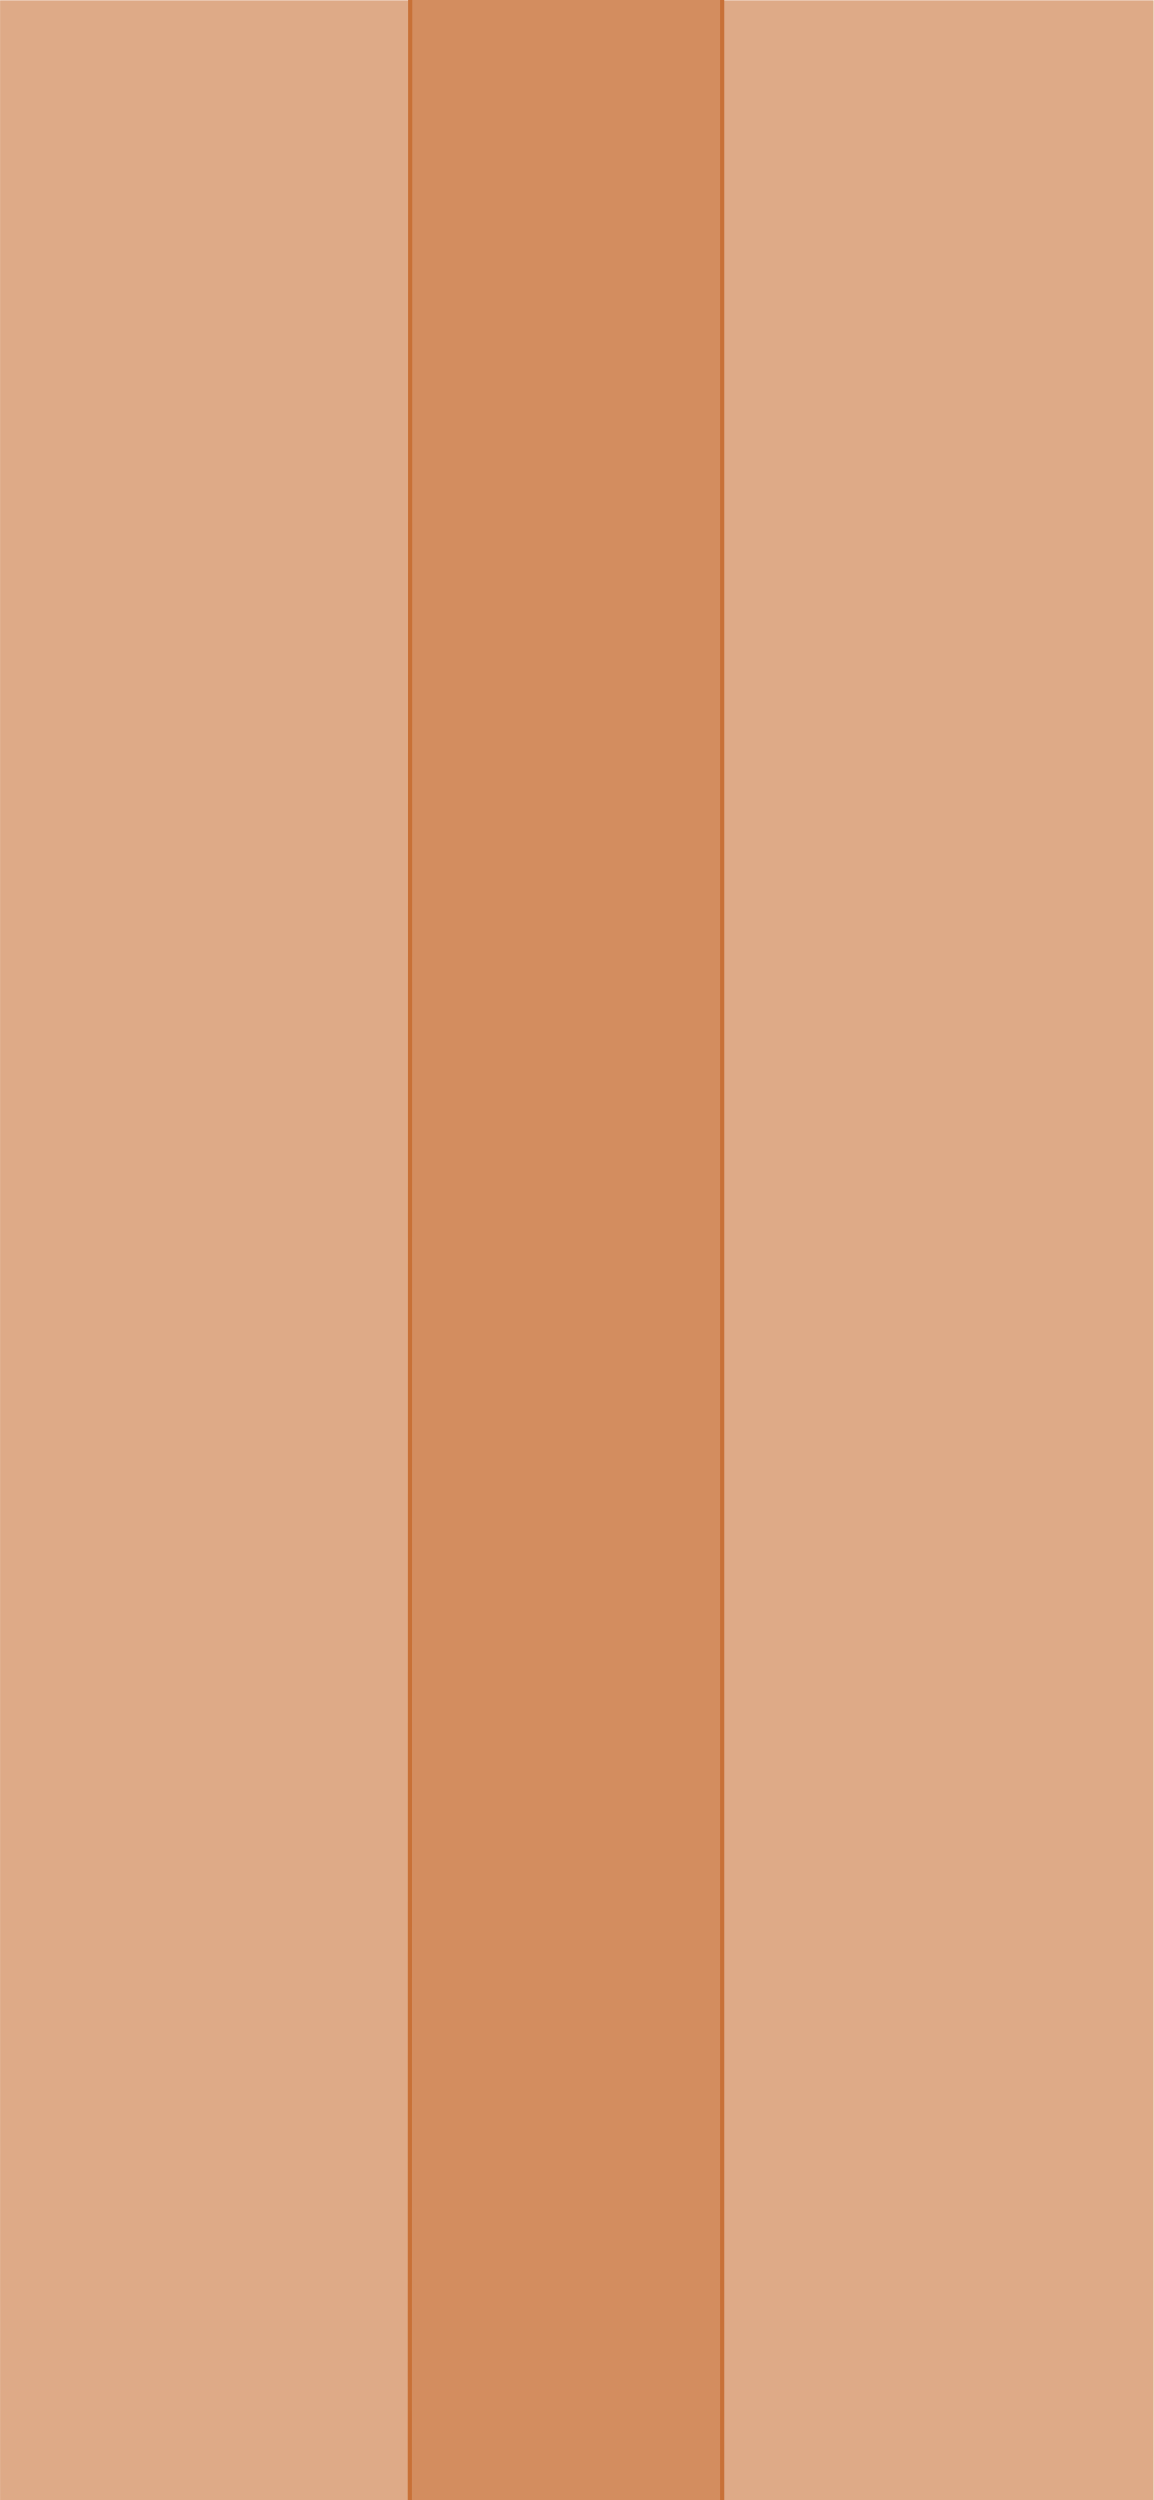
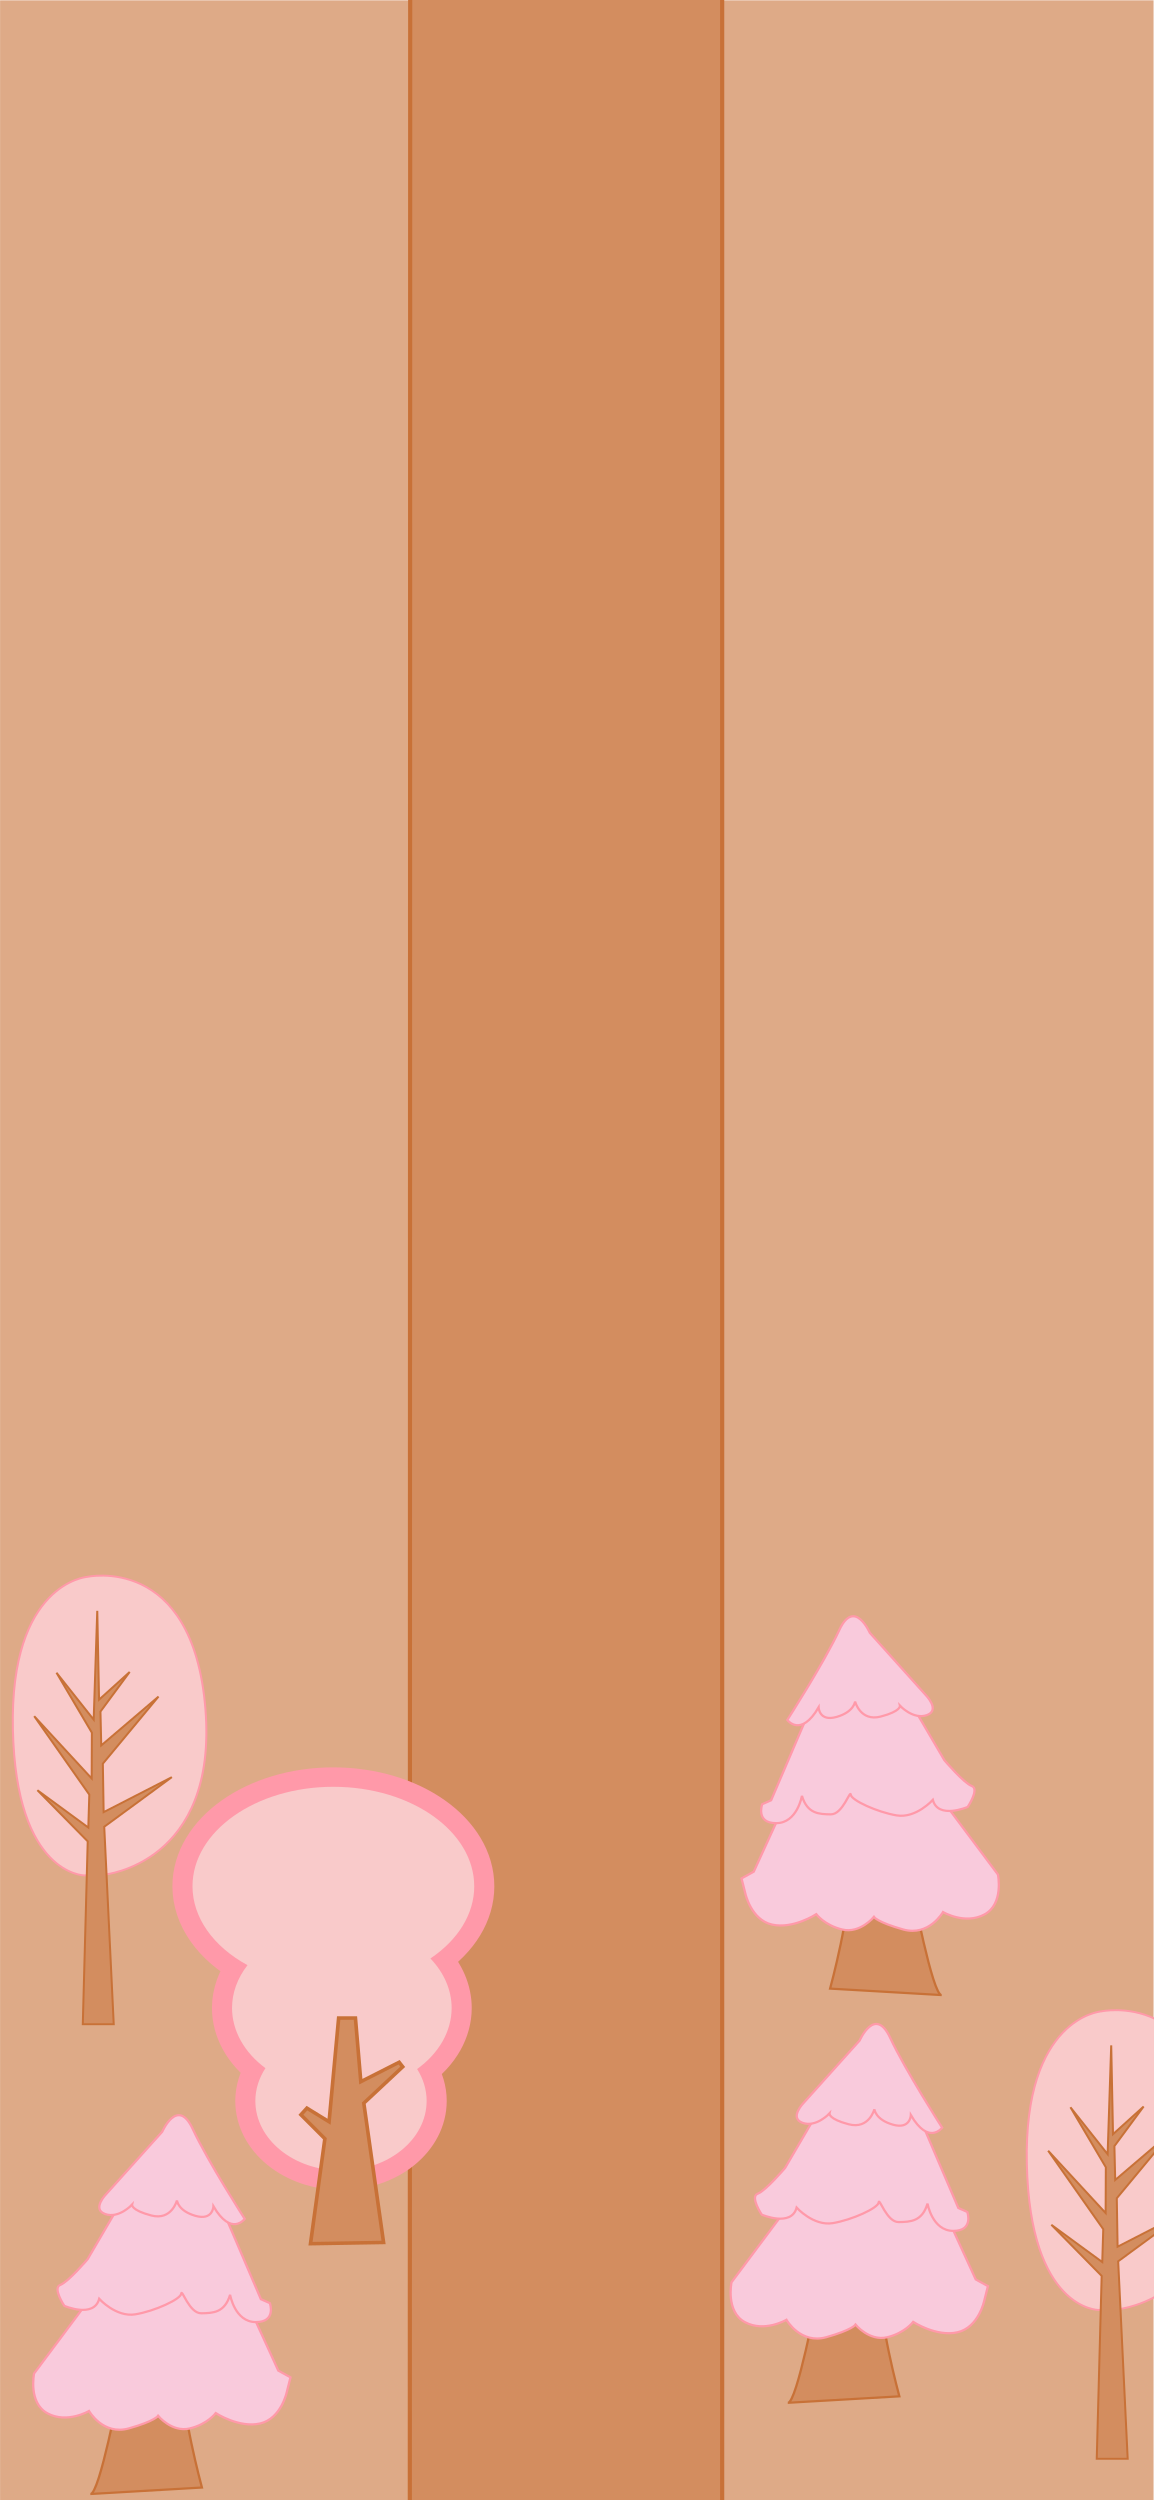
<svg xmlns="http://www.w3.org/2000/svg" width="430" height="932" viewBox="0 0 430 932" version="1.1" id="SVGRoot">
  <defs id="defs10">
    <marker style="overflow:visible" id="DotL" refX="0" refY="0" orient="auto">
      <path transform="matrix(0.8,0,0,0.8,5.92,0.8)" style="fill-rule:evenodd;stroke:#000000;stroke-width:1pt" d="m -2.5,-1 c 0,2.76 -2.24,5 -5,5 -2.76,0 -5,-2.24 -5,-5 0,-2.76 2.24,-5 5,-5 2.76,0 5,2.24 5,5 z" id="path2118" />
    </marker>
    <marker style="overflow:visible" id="Arrow1Lstart" refX="0" refY="0" orient="auto">
      <path transform="matrix(0.8,0,0,0.8,10,0)" style="fill-rule:evenodd;stroke:#000000;stroke-width:1pt" d="M 0,0 5,-5 -12.5,0 5,5 Z" id="path2057" />
    </marker>
    <marker style="overflow:visible" id="DotL-1" refX="0" refY="0" orient="auto">
      <path transform="matrix(0.8,0,0,0.8,5.92,0.8)" style="fill-rule:evenodd;stroke:#000000;stroke-width:1pt" d="m -2.5,-1 c 0,2.76 -2.24,5 -5,5 -2.76,0 -5,-2.24 -5,-5 0,-2.76 2.24,-5 5,-5 2.76,0 5,2.24 5,5 z" id="path2118-2" />
    </marker>
    <marker style="overflow:visible" id="Arrow1Lstart-7" refX="0" refY="0" orient="auto">
      <path transform="matrix(0.8,0,0,0.8,10,0)" style="fill-rule:evenodd;stroke:#000000;stroke-width:1pt" d="M 0,0 5,-5 -12.5,0 5,5 Z" id="path2057-0" />
    </marker>
    <marker style="overflow:visible" id="DotL-5" refX="0.0" refY="0.0" orient="auto">
      <path transform="scale(0.8) translate(7.4, 1)" style="fill-rule:evenodd;stroke:#000000;stroke-width:1.0pt" d="M -2.5,-1.0 C -2.5,1.76 -4.74,4.0 -7.5,4.0 C -10.26,4.0 -12.5,1.76 -12.5,-1.0 C -12.5,-3.76 -10.26,-6.0 -7.5,-6.0 C -4.74,-6.0 -2.5,-3.76 -2.5,-1.0 z " id="path2118-3" />
    </marker>
    <marker style="overflow:visible" id="Arrow1Lstart-5" refX="0.0" refY="0.0" orient="auto">
      <path transform="scale(0.8) translate(12.5,0)" style="fill-rule:evenodd;stroke:#000000;stroke-width:1.0pt" d="M 0.0,0.0 L 5.0,-5.0 L -12.5,0.0 L 5.0,5.0 L 0.0,0.0 z " id="path2057-6" />
    </marker>
    <marker style="overflow:visible" id="DotL-1-1" refX="0.0" refY="0.0" orient="auto">
      <path transform="scale(0.8) translate(7.4, 1)" style="fill-rule:evenodd;stroke:#000000;stroke-width:1.0pt" d="M -2.5,-1.0 C -2.5,1.76 -4.74,4.0 -7.5,4.0 C -10.26,4.0 -12.5,1.76 -12.5,-1.0 C -12.5,-3.76 -10.26,-6.0 -7.5,-6.0 C -4.74,-6.0 -2.5,-3.76 -2.5,-1.0 z " id="path2118-2-2" />
    </marker>
    <marker style="overflow:visible" id="Arrow1Lstart-7-7" refX="0.0" refY="0.0" orient="auto">
      <path transform="scale(0.8) translate(12.5,0)" style="fill-rule:evenodd;stroke:#000000;stroke-width:1.0pt" d="M 0.0,0.0 L 5.0,-5.0 L -12.5,0.0 L 5.0,5.0 L 0.0,0.0 z " id="path2057-0-0" />
    </marker>
    <marker orient="auto" refY="0" refX="0" id="DotL-8" style="overflow:visible">
      <path id="path2118-7" d="m -2.5,-1 c 0,2.76 -2.24,5 -5,5 -2.76,0 -5,-2.24 -5,-5 0,-2.76 2.24,-5 5,-5 2.76,0 5,2.24 5,5 z" style="fill-rule:evenodd;stroke:#000000;stroke-width:1pt" transform="matrix(0.8,0,0,0.8,5.92,0.8)" />
    </marker>
    <marker orient="auto" refY="0" refX="0" id="Arrow1Lstart-9" style="overflow:visible">
      <path id="path2057-2" d="M 0,0 5,-5 -12.5,0 5,5 Z" style="fill-rule:evenodd;stroke:#000000;stroke-width:1pt" transform="matrix(0.8,0,0,0.8,10,0)" />
    </marker>
    <marker orient="auto" refY="0" refX="0" id="DotL-1-3" style="overflow:visible">
      <path id="path2118-2-7" d="m -2.5,-1 c 0,2.76 -2.24,5 -5,5 -2.76,0 -5,-2.24 -5,-5 0,-2.76 2.24,-5 5,-5 2.76,0 5,2.24 5,5 z" style="fill-rule:evenodd;stroke:#000000;stroke-width:1pt" transform="matrix(0.8,0,0,0.8,5.92,0.8)" />
    </marker>
    <marker orient="auto" refY="0" refX="0" id="Arrow1Lstart-7-5" style="overflow:visible">
      <path id="path2057-0-9" d="M 0,0 5,-5 -12.5,0 5,5 Z" style="fill-rule:evenodd;stroke:#000000;stroke-width:1pt" transform="matrix(0.8,0,0,0.8,10,0)" />
    </marker>
    <marker orient="auto" refY="0" refX="0" id="DotL-5-8" style="overflow:visible">
      <path id="path2118-3-9" d="m -2.5,-1 c 0,2.76 -2.24,5 -5,5 -2.76,0 -5,-2.24 -5,-5 0,-2.76 2.24,-5 5,-5 2.76,0 5,2.24 5,5 z" style="fill-rule:evenodd;stroke:#000000;stroke-width:1pt" transform="matrix(0.8,0,0,0.8,5.92,0.8)" />
    </marker>
    <marker orient="auto" refY="0" refX="0" id="Arrow1Lstart-5-7" style="overflow:visible">
      <path id="path2057-6-3" d="M 0,0 5,-5 -12.5,0 5,5 Z" style="fill-rule:evenodd;stroke:#000000;stroke-width:1pt" transform="matrix(0.8,0,0,0.8,10,0)" />
    </marker>
    <marker orient="auto" refY="0" refX="0" id="DotL-1-1-2" style="overflow:visible">
      <path id="path2118-2-2-9" d="m -2.5,-1 c 0,2.76 -2.24,5 -5,5 -2.76,0 -5,-2.24 -5,-5 0,-2.76 2.24,-5 5,-5 2.76,0 5,2.24 5,5 z" style="fill-rule:evenodd;stroke:#000000;stroke-width:1pt" transform="matrix(0.8,0,0,0.8,5.92,0.8)" />
    </marker>
    <marker orient="auto" refY="0" refX="0" id="Arrow1Lstart-7-7-3" style="overflow:visible">
      <path id="path2057-0-0-1" d="M 0,0 5,-5 -12.5,0 5,5 Z" style="fill-rule:evenodd;stroke:#000000;stroke-width:1pt" transform="matrix(0.8,0,0,0.8,10,0)" />
    </marker>
  </defs>
  <g id="layer1" transform="translate(0,132)">
    <rect style="opacity:1;fill:#deaa87;fill-opacity:1;fill-rule:nonzero;stroke:none;stroke-width:2.676;stroke-linecap:round;stroke-linejoin:round;stroke-miterlimit:4;stroke-dasharray:none;stroke-dashoffset:6;stroke-opacity:1;paint-order:stroke fill markers" id="rect3469" width="430.016" height="932.122" x="0.028" y="-131.879" />
    <g transform="matrix(1.333333,0,0,1.333333,3483.695,-702.6715)" id="g901" />
    <path style="fill:#d38d5f;fill-opacity:1;stroke:#c87137;stroke-width:1.552;stroke-linecap:butt;stroke-linejoin:miter;stroke-miterlimit:4;stroke-dasharray:none;stroke-opacity:1" d="m 152.924,-145.935 h 116.3 v 960.159 H 152.776 Z" id="path4873" />
    <g transform="matrix(1.333333,0,0,1.333333,3483.774,-1662.752)" id="g901-4" />
+     <g transform="matrix(1.385588,0,0,1.339876,-2483.28,-70.66947)" id="g320">
+       <path style="fill:#d38d5f;fill-opacity:1;stroke:#c87137;stroke-width:0.621px;stroke-linecap:butt;stroke-linejoin:miter;stroke-opacity:1" d="m 2012.052,593.353 c 0,0 -5.449,29.646 -7.855,29.415 l 29.996,-1.799 c 0,0 -6.084,-23.299 -4.37,-28.509 z" id="path312" />
+       <path style="fill:#f9cadc;fill-opacity:1;stroke:#ff99a9;stroke-width:0.621px;stroke-linecap:butt;stroke-linejoin:miter;stroke-opacity:1" d="m 2010.24,559.888 -21.199,29.346 c 0,0 -1.651,8.164 3.615,11.098 5.267,2.934 11.161,-0.661 11.161,-0.661 0,0 3.762,6.864 10.718,4.844 6.956,-2.019 7.878,-3.491 7.878,-3.491 0,0 3.711,4.691 8.506,3.505 4.795,-1.186 6.999,-4.269 6.999,-4.269 0,0 6.268,4.243 11.947,2.882 5.679,-1.362 7.17,-8.761 7.17,-8.761 l 0.998,-4.065 -3.288,-1.876 -11.539,-26.077 z" id="path314" />
+       <path style="fill:#f9cadc;fill-opacity:1;stroke:#ff99a9;stroke-width:0.621px;stroke-linecap:butt;stroke-linejoin:miter;stroke-opacity:1" d="m 2017.135,533.242 -13.68,24.174 c 0,0 -5.205,6.349 -7.365,7.181 -2.161,0.833 1.087,5.826 1.087,5.826 0,0 7.982,3.541 9.378,-1.96 0,0 4.528,5.203 9.729,4.316 5.2,-0.887 12.194,-4.203 12.343,-5.75 0.148,-1.546 2.159,5.496 5.371,5.458 3.211,-0.038 6.345,-0.171 7.777,-5.148 0,0 1.266,7.577 6.899,7.598 5.633,0.021 3.801,-5.27 3.801,-5.27 l -2.409,-1.098 -14.354,-34.67 z" id="path316" />
+       <path style="fill:#f9cadc;fill-opacity:1;stroke:#ff99a9;stroke-width:0.621px;stroke-linecap:butt;stroke-linejoin:miter;stroke-opacity:1" d="m 2023.506,521.977 c 0,0 4.152,-9.831 8.223,-0.77 4.071,9.061 13.982,25.011 13.982,25.011 0,0 -3.604,5.029 -8.42,-3.497 0,0 -0.13,4.062 -4.85,2.655 -4.72,-1.407 -4.963,-4.291 -4.963,-4.291 0,0 -1.412,5.673 -6.905,4.191 -5.493,-1.481 -5.172,-3.011 -5.172,-3.011 0,0 -3.591,3.99 -7.272,2.596 -3.681,-1.394 0.365,-5.6 0.365,-5.6 z" id="path318" />
+     </g>
+     <g transform="matrix(1.574592,0,0,1.522644,-3335.724,252.354)" id="g126">
+       <g id="g124">
+         <path style="fill:#f9caca;fill-opacity:1;stroke:#ff99a9;stroke-width:0.479px;stroke-linecap:butt;stroke-linejoin:miter;stroke-opacity:1" d="m 2139.033,133.668 c 0,0 -18.268,1.507 -17.515,37.29 0.753,35.783 16.95,35.783 16.95,35.783 l 4.708,-0.188 c 0,0 26.932,-2.637 23.918,-40.68 -3.013,-38.043 -28.062,-32.205 -28.062,-32.205 z" id="path120" />
+         <path style="fill:#d38d5f;fill-opacity:1;stroke:#c87137;stroke-width:0.479px;stroke-linecap:butt;stroke-linejoin:miter;stroke-opacity:1" d="m 2138.071,243.181 h 7.324 l -2.249,-48.346 16.008,-12.148 -16.15,8.569 -0.188,-11.865 13.183,-16.432 -13.56,11.959 -0.188,-8.287 6.921,-9.699 -7.251,6.78 -0.424,-21.753 -0.848,26.649 -8.805,-11.488 8.381,14.69 -0.047,11.206 -13.607,-15.255 13.042,19.21 -0.235,8.051 -12.053,-9.134 11.912,12.524 z" id="path122" />
+       </g>
+     </g>
+     <g transform="matrix(1.385588,0,0,1.339876,-2743.28,-36.66947)" id="g136">
+       <path style="fill:#d38d5f;fill-opacity:1;stroke:#c87137;stroke-width:0.621px;stroke-linecap:butt;stroke-linejoin:miter;stroke-opacity:1" d="m 2012.052,593.353 c 0,0 -5.449,29.646 -7.855,29.415 l 29.996,-1.799 c 0,0 -6.084,-23.299 -4.37,-28.509 z" id="path128" />
+       <path style="fill:#f9cadc;fill-opacity:1;stroke:#ff99a9;stroke-width:0.621px;stroke-linecap:butt;stroke-linejoin:miter;stroke-opacity:1" d="m 2010.24,559.888 -21.199,29.346 c 0,0 -1.651,8.164 3.615,11.098 5.267,2.934 11.161,-0.661 11.161,-0.661 0,0 3.762,6.864 10.718,4.844 6.956,-2.019 7.878,-3.491 7.878,-3.491 0,0 3.711,4.691 8.506,3.505 4.795,-1.186 6.999,-4.269 6.999,-4.269 0,0 6.268,4.243 11.947,2.882 5.679,-1.362 7.17,-8.761 7.17,-8.761 l 0.998,-4.065 -3.288,-1.876 -11.539,-26.077 z" id="path130" />
+       <path style="fill:#f9cadc;fill-opacity:1;stroke:#ff99a9;stroke-width:0.621px;stroke-linecap:butt;stroke-linejoin:miter;stroke-opacity:1" d="m 2017.135,533.242 -13.68,24.174 c 0,0 -5.205,6.349 -7.365,7.181 -2.161,0.833 1.087,5.826 1.087,5.826 0,0 7.982,3.541 9.378,-1.96 0,0 4.528,5.203 9.729,4.316 5.2,-0.887 12.194,-4.203 12.343,-5.75 0.148,-1.546 2.159,5.496 5.371,5.458 3.211,-0.038 6.345,-0.171 7.777,-5.148 0,0 1.266,7.577 6.899,7.598 5.633,0.021 3.801,-5.27 3.801,-5.27 l -2.409,-1.098 -14.354,-34.67 z" id="path132" />
+       <path style="fill:#f9cadc;fill-opacity:1;stroke:#ff99a9;stroke-width:0.621px;stroke-linecap:butt;stroke-linejoin:miter;stroke-opacity:1" d="m 2023.506,521.977 c 0,0 4.152,-9.831 8.223,-0.77 4.071,9.061 13.982,25.011 13.982,25.011 0,0 -3.604,5.029 -8.42,-3.497 0,0 -0.13,4.062 -4.85,2.655 -4.72,-1.407 -4.963,-4.291 -4.963,-4.291 0,0 -1.412,5.673 -6.905,4.191 -5.493,-1.481 -5.172,-3.011 -5.172,-3.011 0,0 -3.591,3.99 -7.272,2.596 -3.681,-1.394 0.365,-5.6 0.365,-5.6 z" id="path134" />
+     </g>
+     <g transform="matrix(1.715677,0,0,1.659074,-3522.644,-325.7087)" id="g144">
+       <g transform="matrix(0.8508985,0,0,0.8508985,299.8099,88.04485)" id="g142">
+         <path style="opacity:1;fill:#f9caca;fill-opacity:1;fill-rule:nonzero;stroke:#ff99a9;stroke-width:10.261;stroke-linecap:round;stroke-linejoin:bevel;stroke-miterlimit:4;stroke-dasharray:none;stroke-opacity:1;paint-order:stroke markers fill" d="m 2145.777,505.596 a 35.974,26.296 0 0 0 -35.975,26.295 35.974,26.296 0 0 0 14.049,20.807 28.04,22.176 0 0 0 -3.953,11.301 28.04,22.176 0 0 0 8.535,15.9 21.868,18.388 0 0 0 -2.578,8.645 21.868,18.388 0 0 0 21.867,18.389 21.868,18.388 0 0 0 21.869,-18.389 21.868,18.388 0 0 0 -2.432,-8.416 28.04,22.176 0 0 0 8.82,-16.129 28.04,22.176 0 0 0 -5.424,-13.062 35.974,26.296 0 0 0 11.193,-19.045 35.974,26.296 0 0 0 -35.973,-26.295 z" id="path138" />
+         <path id="path140" d="m 2139.937,626.256 18.656,-0.327 -5.046,-36.785 9.94,-9.605 -0.917,-1.201 -9.787,5.13 -1.376,-16.81 h -4.282 l -2.447,27.397 -5.658,-3.602 -1.529,1.746 6.117,6.331 z" style="fill:#d38d5f;fill-opacity:1;stroke:#c87137;stroke-width:0.929px;stroke-linecap:butt;stroke-linejoin:miter;stroke-opacity:1" />
+       </g>
+     </g>
+     <g id="g9495" transform="matrix(-1.385588,0,0,1.339876,3128.022,-222.6695)">
+       <path id="path9487" d="m 2012.052,593.353 c 0,0 -5.449,29.646 -7.855,29.415 l 29.996,-1.799 c 0,0 -6.084,-23.299 -4.37,-28.509 z" style="fill:#d38d5f;fill-opacity:1;stroke:#c87137;stroke-width:0.621px;stroke-linecap:butt;stroke-linejoin:miter;stroke-opacity:1" />
+       <path id="path9489" d="m 2010.24,559.888 -21.199,29.346 c 0,0 -1.651,8.164 3.615,11.098 5.267,2.934 11.161,-0.661 11.161,-0.661 0,0 3.762,6.864 10.718,4.844 6.956,-2.019 7.878,-3.491 7.878,-3.491 0,0 3.711,4.691 8.506,3.505 4.795,-1.186 6.999,-4.269 6.999,-4.269 0,0 6.268,4.243 11.947,2.882 5.679,-1.362 7.17,-8.761 7.17,-8.761 l 0.998,-4.065 -3.288,-1.876 -11.539,-26.077 z" style="fill:#f9cadc;fill-opacity:1;stroke:#ff99a9;stroke-width:0.621px;stroke-linecap:butt;stroke-linejoin:miter;stroke-opacity:1" />
+       <path id="path9491" d="m 2017.135,533.242 -13.68,24.174 c 0,0 -5.205,6.349 -7.365,7.181 -2.161,0.833 1.087,5.826 1.087,5.826 0,0 7.982,3.541 9.378,-1.96 0,0 4.528,5.203 9.729,4.316 5.2,-0.887 12.194,-4.203 12.343,-5.75 0.148,-1.546 2.159,5.496 5.371,5.458 3.211,-0.038 6.345,-0.171 7.777,-5.148 0,0 1.266,7.577 6.899,7.598 5.633,0.021 3.801,-5.27 3.801,-5.27 l -2.409,-1.098 -14.354,-34.67 z" style="fill:#f9cadc;fill-opacity:1;stroke:#ff99a9;stroke-width:0.621px;stroke-linecap:butt;stroke-linejoin:miter;stroke-opacity:1" />
+       <path id="path9493" d="m 2023.506,521.977 c 0,0 4.152,-9.831 8.223,-0.77 4.071,9.061 13.982,25.011 13.982,25.011 0,0 -3.604,5.029 -8.42,-3.497 0,0 -0.13,4.062 -4.85,2.655 -4.72,-1.407 -4.963,-4.291 -4.963,-4.291 0,0 -1.412,5.673 -6.905,4.191 -5.493,-1.481 -5.172,-3.011 -5.172,-3.011 0,0 -3.591,3.99 -7.272,2.596 -3.681,-1.394 0.365,-5.6 0.365,-5.6 z" style="fill:#f9cadc;fill-opacity:1;stroke:#ff99a9;stroke-width:0.621px;stroke-linecap:butt;stroke-linejoin:miter;stroke-opacity:1" />
+     </g>
+     <g id="g9090" transform="matrix(1.574592,0,0,1.522644,-2957.724,414.354)">
+       <g id="g9088">
+         <path id="path9084" d="m 2139.033,133.668 c 0,0 -18.268,1.507 -17.515,37.29 0.753,35.783 16.95,35.783 16.95,35.783 l 4.708,-0.188 c 0,0 26.932,-2.637 23.918,-40.68 -3.013,-38.043 -28.062,-32.205 -28.062,-32.205 z" style="fill:#f9caca;fill-opacity:1;stroke:#ff99a9;stroke-width:0.479px;stroke-linecap:butt;stroke-linejoin:miter;stroke-opacity:1" />
+         <path id="path9086" d="m 2138.071,243.181 h 7.324 l -2.249,-48.346 16.008,-12.148 -16.15,8.569 -0.188,-11.865 13.183,-16.432 -13.56,11.959 -0.188,-8.287 6.921,-9.699 -7.251,6.78 -0.424,-21.753 -0.848,26.649 -8.805,-11.488 8.381,14.69 -0.047,11.206 -13.607,-15.255 13.042,19.21 -0.235,8.051 -12.053,-9.134 11.912,12.524 z" style="fill:#d38d5f;fill-opacity:1;stroke:#c87137;stroke-width:0.479px;stroke-linecap:butt;stroke-linejoin:miter;stroke-opacity:1" />
+       </g>
+     </g>
  </g>
</svg>
